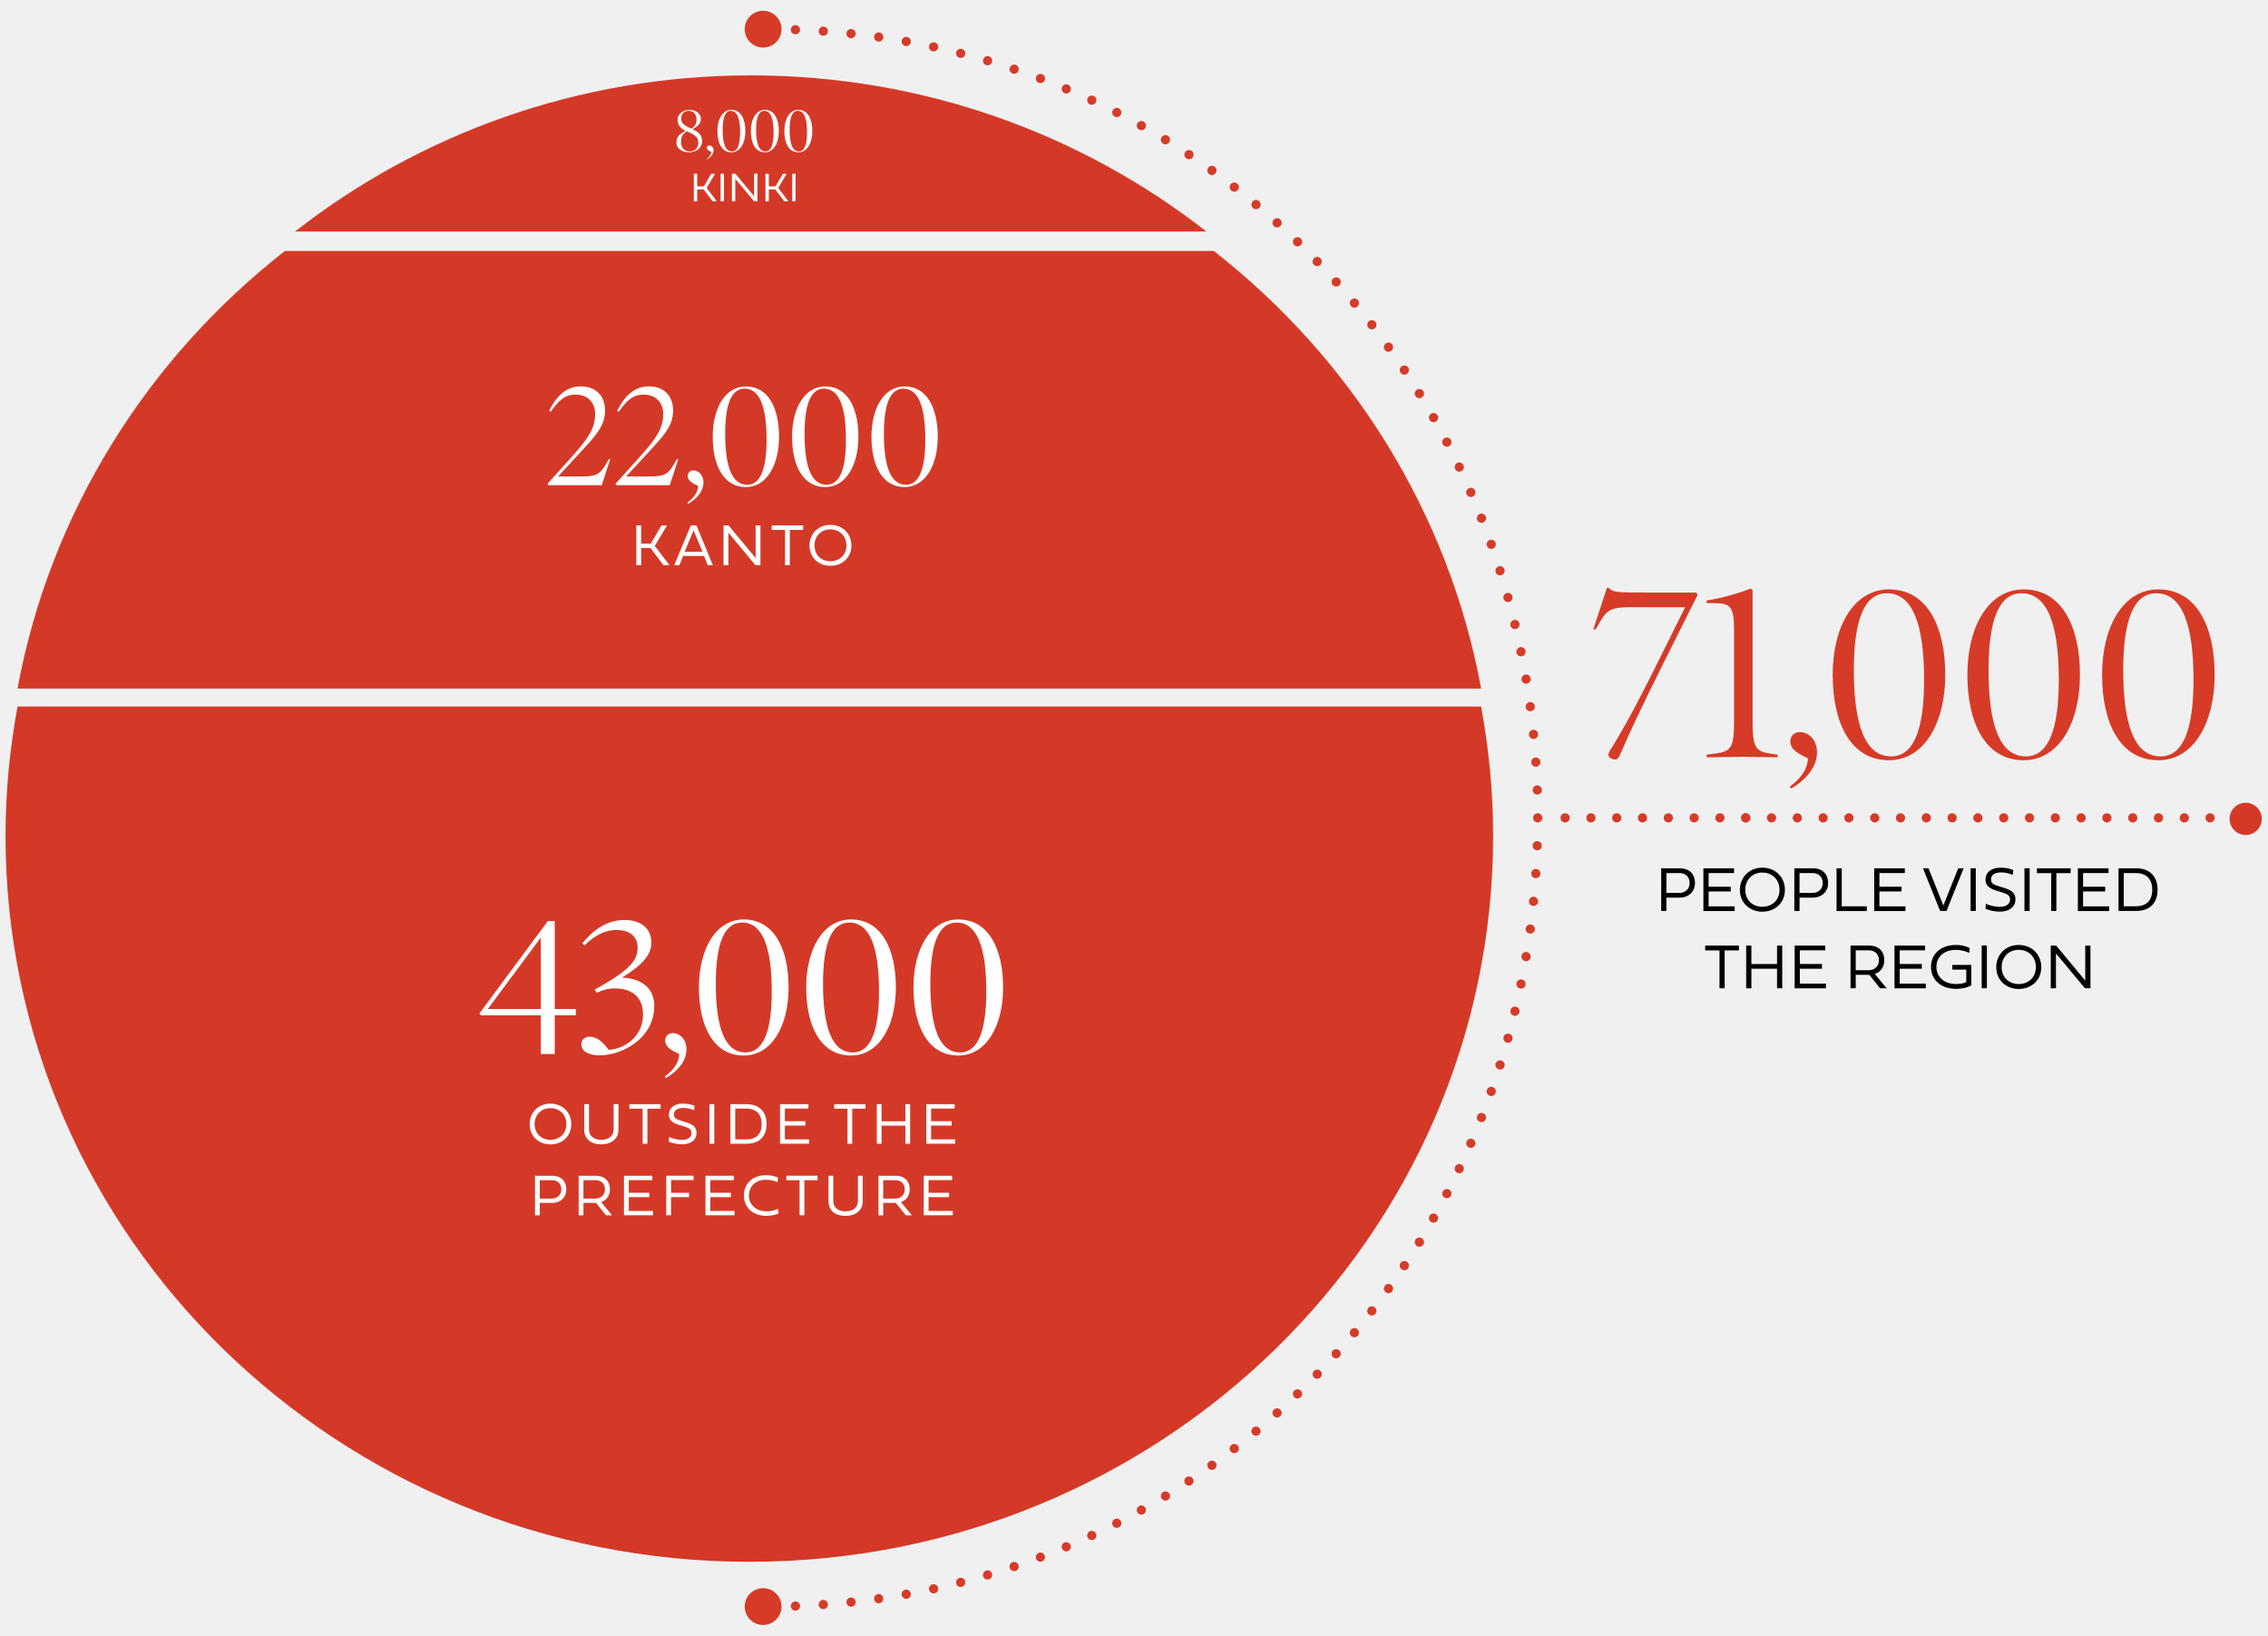
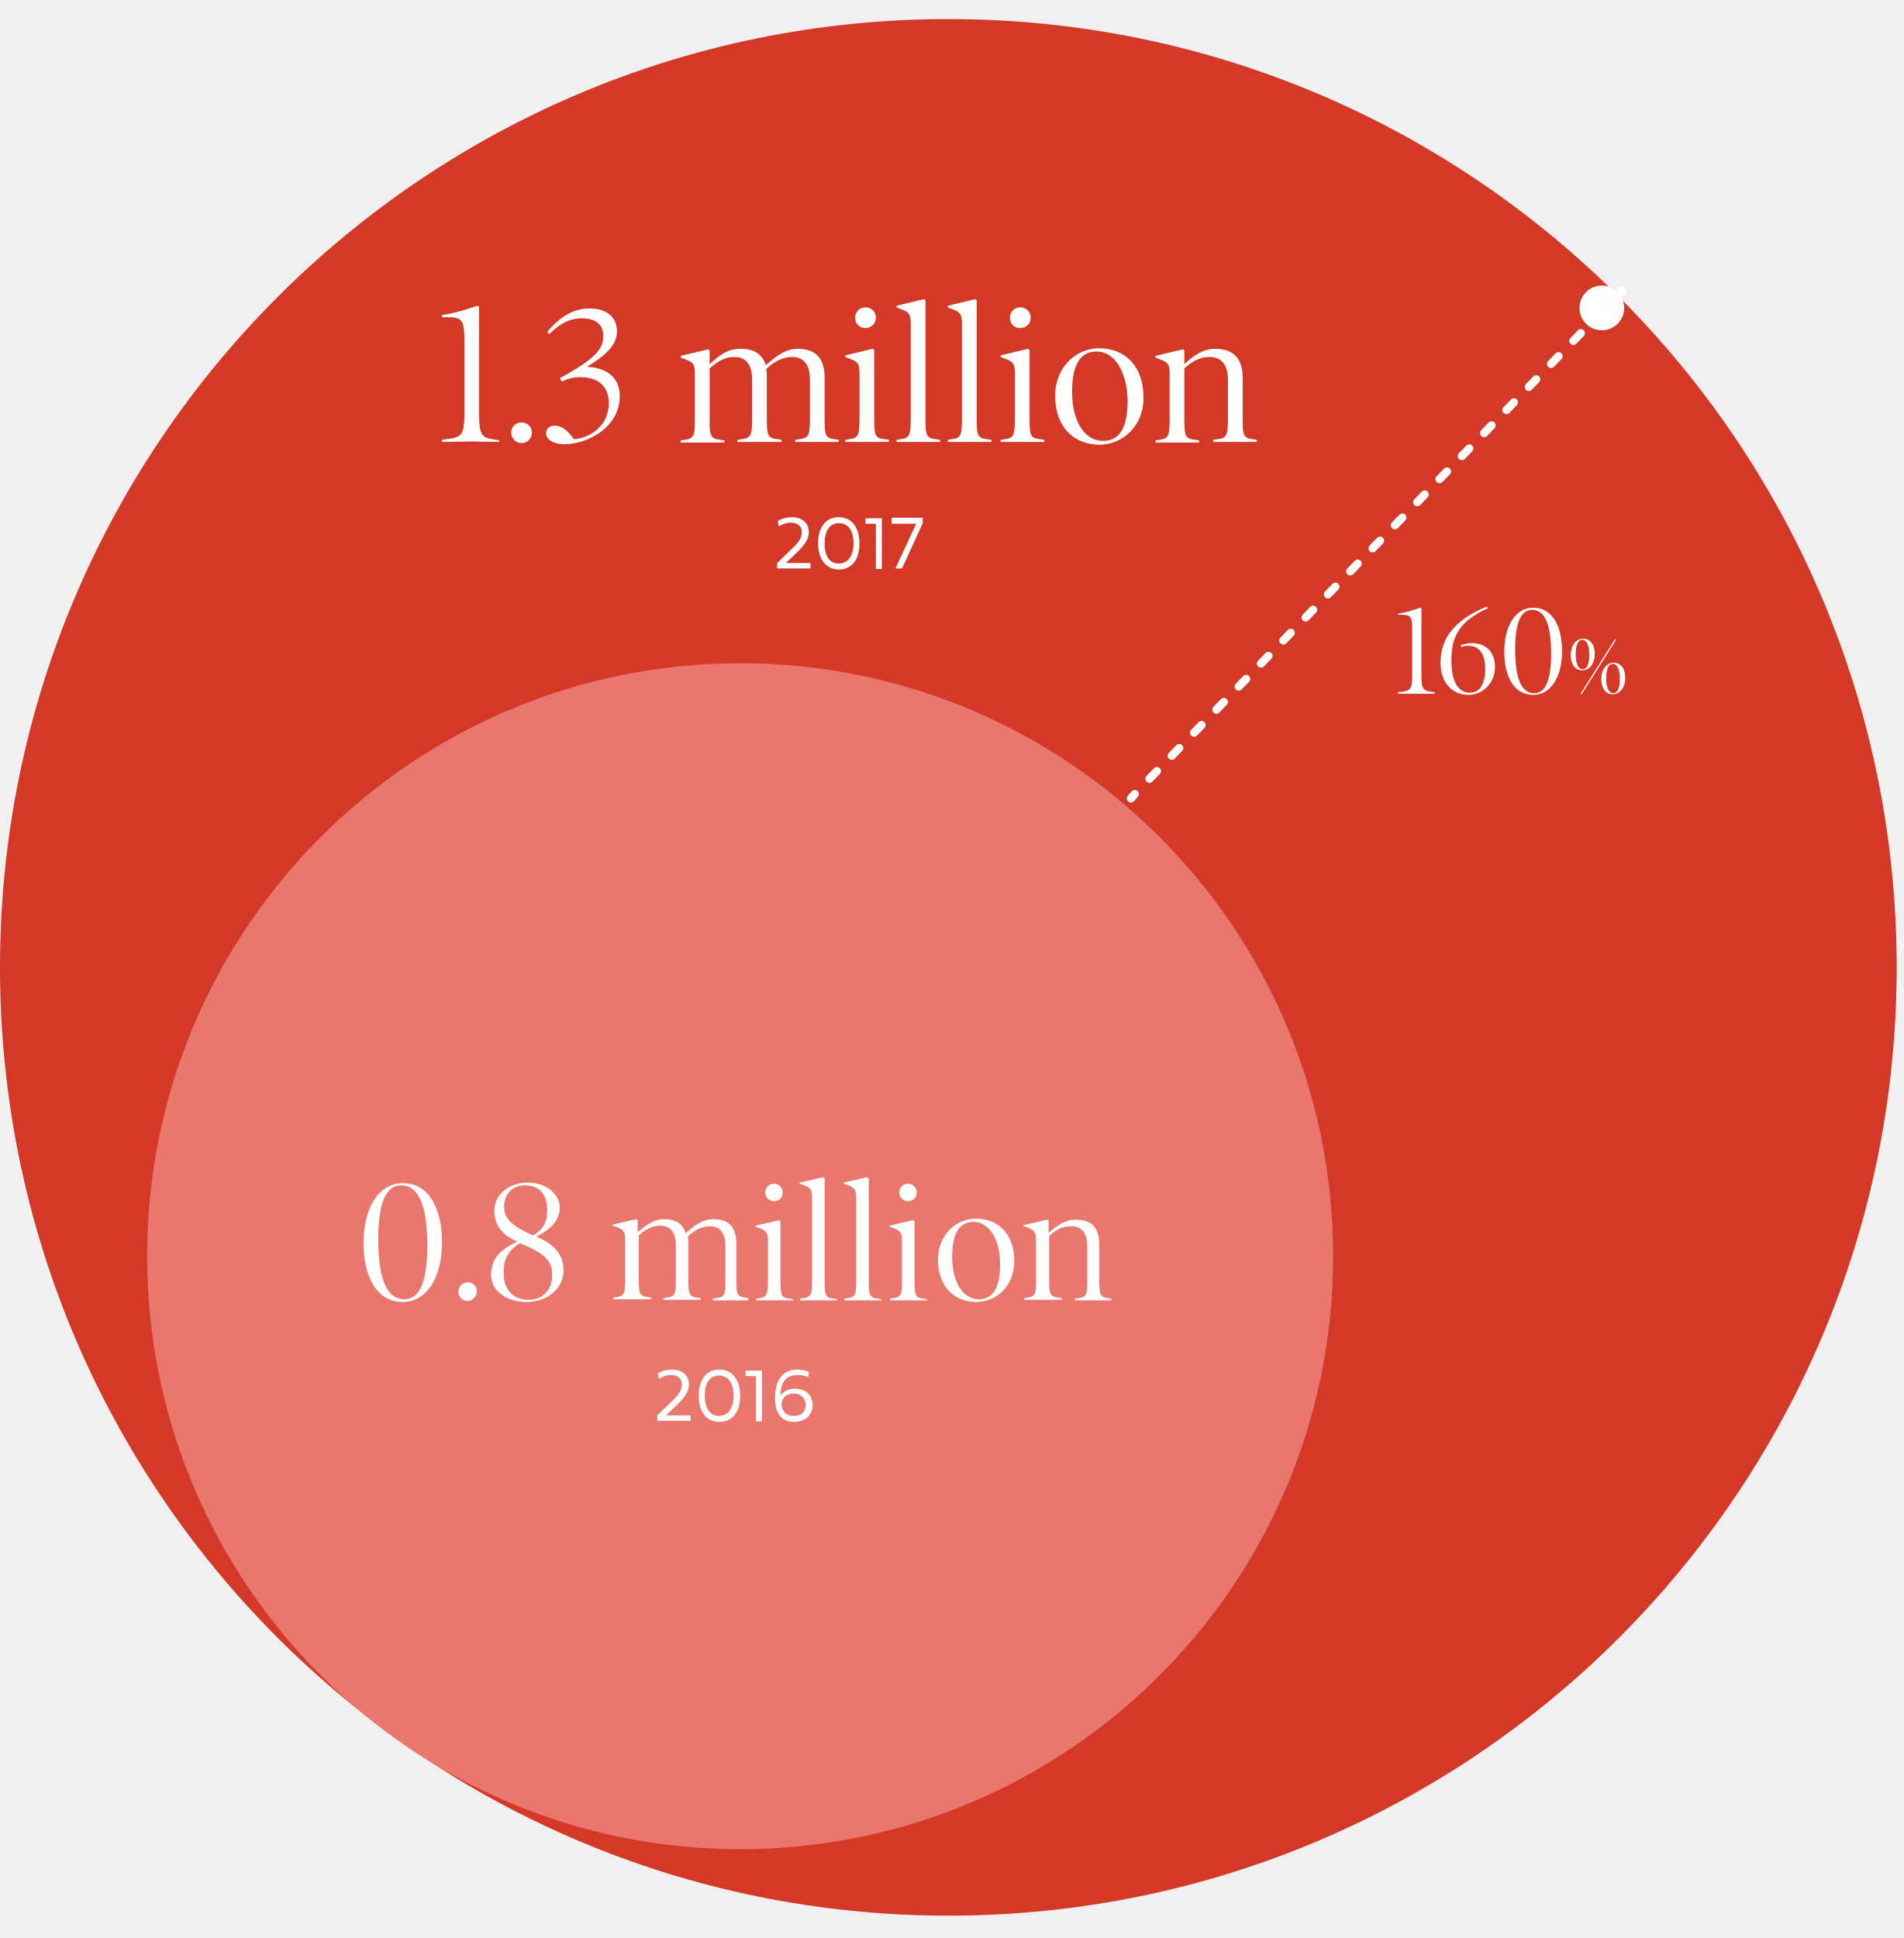
- <svg xmlns="http://www.w3.org/2000/svg" version="1.0" id="_x34_" x="0px" y="0px" viewBox="0 0 493.18 355.61" style="enable-background:new 0 0 493.18 355.61;" xml:space="preserve">
+ <svg xmlns="http://www.w3.org/2000/svg" version="1.1" id="_x34_" x="0px" y="0px" viewBox="0 0 349.2 355.6" style="enable-background:new 0 0 349.2 355.6;" xml:space="preserve">
  <style type="text/css">
- 	.st0{fill:none;}
- 	.st1{fill:#D43927;}
- 	.st2{enable-background:new    ;}
- 	.st3{fill:#D63B27;}
- 	.st4{fill:none;stroke:#D63B27;stroke-width:2;stroke-linecap:round;stroke-linejoin:round;stroke-dasharray:0,6.062;}
- 	.st5{fill:none;stroke:#D63B27;stroke-width:2;stroke-linecap:round;stroke-linejoin:round;}
- 	.st6{fill:none;stroke:#D63B27;stroke-width:2;stroke-linecap:round;stroke-linejoin:round;stroke-dasharray:0,5.61;}
- 	.st7{fill:#FFFFFF;}
+ 	.st0{fill:#D43927;}
+ 	.st1{fill:#EA776E;}
+ 	.st2{fill:#FFFFFF;}
+ 	.st3{fill:none;stroke:#FFFFFF;stroke-width:1.5;stroke-linecap:round;stroke-linejoin:round;}
+ 	.st4{fill:none;stroke:#FFFFFF;stroke-width:1.5;stroke-linecap:round;stroke-linejoin:round;stroke-dasharray:1.962,3.924;}
</style>
-   <rect y="14.87" class="st0" width="325.88" height="325.88" />
-   <path class="st1" d="M3.81,153.61c-1.68,9.13-2.61,18.51-2.61,28.11c0,87.17,72.41,157.83,161.74,157.83s161.74-70.66,161.74-157.83  c0-9.6-0.93-18.98-2.61-28.11L3.81,153.61L3.81,153.61z M61.95,54.57C32.06,77.93,10.87,111.41,3.81,149.7h318.27  c-7.06-38.29-28.25-71.78-58.14-95.13C263.94,54.57,61.95,54.57,61.95,54.57z M64.16,50.33h198.17  c-27.16-21.22-61.59-33.94-99.08-33.94S91.32,29.11,64.16,50.33" />
-   <g class="st2">
-     <path class="st3" d="M369.17,129.29l-7.43,14.85c-5.02,10.04-7.95,16.37-9.52,20.09c-0.21,0.47-0.58,0.89-0.89,0.89   c-0.78,0-1.57-0.42-1.57-0.99c0-0.31,0.16-0.68,0.42-1.1c2.3-3.61,5.6-9.52,10.51-19.46l5.75-11.56h-11.67   c-4.18,0-5.28,0.47-6.8,3.09l-0.99,1.73h-0.52l2.98-9.05h0.31c1.05,0.99,1.36,1.05,9.05,1.05h10.04L369.17,129.29z" />
-     <path class="st3" d="M386.54,164.65c-0.99,0-5.44-0.11-7.43-0.11c-1.99,0-7.01,0.11-8,0.11v-0.58l2.04-0.26   c3.19-0.42,3.92-1.31,3.92-6.7v-20.03c0-5.28-0.73-5.96-4.55-5.96h-1.41v-0.58c3.24-0.47,7.06-1.57,9.52-2.56l0.47,0.26v28.87   c0,5.39,0.78,6.28,3.66,6.7l1.78,0.26V164.65z" />
-     <path class="st3" d="M389.47,171.45l-0.26-0.47c2.62-1.83,3.92-4.08,3.92-6.12c-2.98-1.36-3.82-2.3-3.82-3.71   c0-1.1,0.84-1.99,2.04-1.99c1.99,0,3.77,1.73,3.77,4.39C395.12,166.64,392.87,169.46,389.47,171.45z" />
-     <path class="st3" d="M410.76,165.28c-8.37,0-12.24-8.16-12.24-18.57c0-10.51,4.6-18.57,12.24-18.57c8.37,0,12.24,8.16,12.24,18.57   C423,157.22,418.39,165.28,410.76,165.28z M410.29,128.98c-4.92,0-7.17,5.86-7.17,16.69c0,11.82,2.41,18.78,8.11,18.78   c4.92,0,7.17-5.86,7.17-16.69C418.39,135.93,415.99,128.98,410.29,128.98z" />
-     <path class="st3" d="M440.05,165.28c-8.37,0-12.24-8.16-12.24-18.57c0-10.51,4.6-18.57,12.24-18.57c8.37,0,12.24,8.16,12.24,18.57   C452.29,157.22,447.69,165.28,440.05,165.28z M439.58,128.98c-4.92,0-7.17,5.86-7.17,16.69c0,11.82,2.41,18.78,8.11,18.78   c4.92,0,7.17-5.86,7.17-16.69C447.69,135.93,445.28,128.98,439.58,128.98z" />
-     <path class="st3" d="M469.34,165.28c-8.37,0-12.24-8.16-12.24-18.57c0-10.51,4.6-18.57,12.24-18.57c8.37,0,12.24,8.16,12.24,18.57   C481.58,157.22,476.98,165.28,469.34,165.28z M468.87,128.98c-4.92,0-7.17,5.86-7.17,16.69c0,11.82,2.41,18.78,8.11,18.78   c4.92,0,7.17-5.86,7.17-16.69C476.98,135.93,474.57,128.98,468.87,128.98z" />
-   </g>
-   <g class="st2">
-     <path d="M362.36,195.14v2.91h-1.13v-9.28h4.1c1.74,0,3.24,1.01,3.24,3.21c0,1.98-1.5,3.17-3.24,3.17H362.36z M362.36,194.13h2.84   c1.2,0,2.21-0.81,2.21-2.14c0-1.48-1.01-2.18-2.21-2.18h-2.84V194.13z" />
-     <path d="M370.41,198.06v-9.28h6.66v1.03h-5.53v2.97h4.81v1.03h-4.81v3.24h5.67v1.02H370.41z" />
-     <path d="M383.21,188.64c2.82,0,4.92,2.02,4.92,4.83c0,2.78-2.09,4.74-4.92,4.74c-2.78,0-4.87-1.96-4.87-4.74   C378.35,190.66,380.44,188.64,383.21,188.64z M383.21,197.14c2.19,0,3.75-1.5,3.75-3.68c0-2.19-1.55-3.76-3.75-3.76   c-2.15,0-3.7,1.57-3.7,3.76C379.51,195.64,381.06,197.14,383.21,197.14z" />
-     <path d="M391.31,195.14v2.91h-1.13v-9.28h4.1c1.74,0,3.24,1.01,3.24,3.21c0,1.98-1.5,3.17-3.24,3.17H391.31z M391.31,194.13h2.84   c1.2,0,2.21-0.81,2.21-2.14c0-1.48-1.01-2.18-2.21-2.18h-2.84V194.13z" />
-     <path d="M399.36,198.06v-9.28h1.13v8.26h5.45v1.03H399.36z" />
-     <path d="M407.55,198.06v-9.28h6.66v1.03h-5.53v2.97h4.81v1.03h-4.81v3.24h5.67v1.02H407.55z" />
-     <path d="M418.16,188.77h1.2l3.23,8.09l3.23-8.09H427l-3.73,9.28h-1.39L418.16,188.77z" />
-     <path d="M428.51,188.77h1.13v9.28h-1.13V188.77z" />
-     <path d="M434.05,193.61c-1.24-0.39-2.3-1-2.3-2.32c0-1.63,1.23-2.65,3.31-2.65c1.07,0,1.98,0.21,2.73,0.51l-0.12,1.05   c-0.72-0.33-1.7-0.53-2.52-0.53c-1.36,0-2.21,0.53-2.21,1.52c0,0.97,0.81,1.19,1.63,1.46l1.46,0.46c1.52,0.5,2.23,1.16,2.23,2.43   c0,1.59-1.31,2.66-3.34,2.66c-1.09,0-2.38-0.25-3.19-0.64l0.11-1.07c0.79,0.38,2.02,0.67,2.99,0.67c1.35,0,2.26-0.58,2.26-1.59   c0-0.75-0.41-1.13-1.47-1.47L434.05,193.61z" />
-     <path d="M440.22,188.77h1.13v9.28h-1.13V188.77z" />
-     <path d="M447.16,189.83v8.23h-1.12v-8.23h-3.11v-1.05h7.33v1.05H447.16z" />
-     <path d="M451.84,198.06v-9.28h6.66v1.03h-5.53v2.97h4.81v1.03h-4.81v3.24h5.67v1.02H451.84z" />
-     <path d="M464.49,188.77c3.1,0,4.68,1.91,4.68,4.65c0,2.84-1.59,4.63-4.7,4.63h-3.79v-9.28H464.49z M461.81,189.81v7.22h2.6   c2.4,0,3.6-1.3,3.6-3.6c0-2.24-1.2-3.62-3.6-3.62H461.81z" />
-     <path d="M375.03,206.63v8.23h-1.12v-8.23h-3.11v-1.05h7.33v1.05H375.03z" />
-     <path d="M386.42,210.61h-5.58v4.25h-1.13v-9.28h1.13v4.01h5.58v-4.01h1.13v9.28h-1.13V210.61z" />
-     <path d="M390.25,214.86v-9.28h6.66v1.03h-5.53v2.97h4.81v1.03h-4.81v3.24h5.67v1.02H390.25z" />
-     <path d="M403.53,211.94v2.91h-1.13v-9.28h4.1c1.74,0,3.24,1.01,3.24,3.21c0,1.52-0.88,2.56-2.06,2.97l2.56,3.1h-1.42l-2.34-2.91   H403.53z M403.53,210.93h2.84c1.2,0,2.21-0.81,2.21-2.14c0-1.48-1.01-2.18-2.21-2.18h-2.84V210.93z" />
-     <path d="M411.96,214.86v-9.28h6.66v1.03h-5.53v2.97h4.81v1.03h-4.81v3.24h5.67v1.02H411.96z" />
-     <path d="M428.2,207.17c-0.47-0.25-1.6-0.66-2.89-0.66c-2.56,0-4.23,1.5-4.23,3.69c0,2.21,1.68,3.73,4.25,3.73   c0.85,0,1.7-0.12,2.24-0.42v-2.71h-3.03v-1.02h4.13v4.44c-0.94,0.55-2.19,0.77-3.29,0.77c-3.29,0-5.48-1.94-5.48-4.78   s2.15-4.77,5.43-4.77c1.05,0,2.08,0.21,2.98,0.66L428.2,207.17z" />
-     <path d="M430.92,205.57h1.13v9.28h-1.13V205.57z" />
-     <path d="M438.96,205.44c2.82,0,4.92,2.02,4.92,4.83c0,2.78-2.09,4.74-4.92,4.74c-2.78,0-4.87-1.96-4.87-4.74   C434.1,207.46,436.19,205.44,438.96,205.44z M438.96,213.94c2.19,0,3.75-1.5,3.75-3.68c0-2.19-1.55-3.76-3.75-3.76   c-2.15,0-3.7,1.57-3.7,3.76C435.26,212.44,436.81,213.94,438.96,213.94z" />
-     <path d="M454.56,214.86h-1.18l-6.31-7.58v7.58h-1.13v-9.28h1.18l6.32,7.61v-7.61h1.13V214.86z" />
+   <circle class="st0" cx="174" cy="177.5" r="174" />
+   <circle class="st1" cx="135.8" cy="230.5" r="108.8" />
+   <g>
+     <path class="st2" d="M73.9,238.9c-4.9,0-7.2-4.8-7.2-10.9c0-6.2,2.7-10.9,7.2-10.9c4.9,0,7.2,4.8,7.2,10.9   C81.1,234.2,78.4,238.9,73.9,238.9z M73.6,217.5c-2.9,0-4.2,3.5-4.2,9.8c0,7,1.4,11.1,4.8,11.1c2.9,0,4.2-3.5,4.2-9.8   C78.4,221.6,77,217.5,73.6,217.5z" />
+     <path class="st2" d="M85.8,238.7c-1,0-1.7-0.7-1.7-1.7c0-0.9,0.7-1.7,1.7-1.7s1.7,0.7,1.7,1.7C87.4,237.9,86.7,238.7,85.8,238.7z" />
+     <path class="st2" d="M96.5,238.9c-3.3,0-6.4-1.9-6.4-5c0-2.8,1.5-4.5,4.8-6.1c-2.6-1.1-4.2-2.9-4.2-5.7c0-2.8,2.5-5.1,6.2-5.1   c3.3,0,5.8,2.1,5.8,4.6c0,2.3-1.7,4-4.3,5.3c3.5,1.5,5,3.4,5,6.3C103.3,236.7,100.2,238.9,96.5,238.9z M95.4,228.1   c-2.2,1.4-3,2.9-3,5.5c0,3.1,1.8,4.9,4.6,4.9c2.6,0,4.3-1.8,4.3-4.5C101.4,231.4,100,230,95.4,228.1z M96.3,217.5   c-2.4,0-3.8,1.7-3.8,3.9c0,2.3,1.4,3.5,5.3,5.3c1.7-1,2.6-2.2,2.6-4.7C100.4,219.3,99.1,217.5,96.3,217.5z" />
+     <path class="st2" d="M137.7,238.6c-0.7,0-2,0-3.4,0s-2.8,0-3.5,0v-0.3l0.6-0.1c1.5-0.2,1.7-0.5,1.7-3.2v-6.3c0-2.5-1-3.7-2.9-3.7   c-1.5,0-2.9,0.8-4,1.9c0.1,0.4,0.1,1,0.1,1.6v6.4c0,2.7,0.2,3,1.7,3.2l0.6,0.1v0.3c-0.8,0-2.1,0-3.4,0s-2.7,0-3.5,0v-0.3l0.6-0.1   c1.5-0.2,1.7-0.5,1.7-3.2v-6.3c0-2.5-1-3.7-2.9-3.7c-1.4,0-2.8,0.7-3.9,1.8v8.1c0,2.7,0.2,3,1.7,3.2l0.6,0.1v0.3   c-0.8,0-2.1,0-3.5,0c-1.4,0-2.7,0-3.5,0v-0.3l0.6-0.1c1.4-0.2,1.6-0.6,1.6-3.2v-7.3c0-1.5-0.3-1.8-1.4-2.3l-0.9-0.3v-0.2l4.3-1   l0.3,0.2v2.2c1.7-1.4,2.9-2.4,4.9-2.4c2.3,0,3.4,1,3.9,2.6c1.7-1.5,3.1-2.6,5.1-2.6c2.8,0,4.2,1.4,4.2,4.6v6.6c0,2.7,0.2,3,1.6,3.2   l0.6,0.1V238.6z" />
+     <path class="st2" d="M145.7,238.6c-0.8,0-2.1,0-3.5,0c-1.4,0-2.7,0-3.5,0v-0.3l0.6-0.1c1.4-0.2,1.6-0.6,1.6-3.2v-7.3   c0-1.5-0.3-1.8-1.4-2.3l-0.9-0.3v-0.2l4.3-1l0.3,0.2v11c0,2.7,0.2,3,1.7,3.2l0.6,0.1V238.6z M142,220.4c-0.9,0-1.6-0.7-1.6-1.6   c0-0.9,0.7-1.6,1.6-1.6c0.9,0,1.6,0.7,1.6,1.6C143.6,219.8,142.9,220.4,142,220.4z" />
+     <path class="st2" d="M153.8,238.6c-0.8,0-2.1,0-3.5,0c-1.4,0-2.7,0-3.5,0v-0.3l0.6-0.1c1.4-0.2,1.6-0.6,1.6-3.2v-15.2   c0-1.5-0.3-1.8-1.4-2.3l-0.9-0.3v-0.2l4.3-1l0.3,0.2v18.9c0,2.7,0.2,3,1.7,3.2l0.6,0.1V238.6z" />
+     <path class="st2" d="M161.9,238.6c-0.8,0-2.1,0-3.5,0c-1.4,0-2.7,0-3.5,0v-0.3l0.6-0.1c1.4-0.2,1.6-0.6,1.6-3.2v-15.2   c0-1.5-0.3-1.8-1.4-2.3l-0.9-0.3v-0.2l4.3-1l0.3,0.2v18.9c0,2.7,0.2,3,1.7,3.2l0.6,0.1V238.6z" />
+     <path class="st2" d="M170.3,238.6c-0.8,0-2.1,0-3.5,0c-1.4,0-2.7,0-3.5,0v-0.3l0.6-0.1c1.4-0.2,1.6-0.6,1.6-3.2v-7.3   c0-1.5-0.3-1.8-1.4-2.3l-0.9-0.3v-0.2l4.3-1l0.3,0.2v11c0,2.7,0.2,3,1.7,3.2l0.6,0.1V238.6z M166.6,220.4c-0.9,0-1.6-0.7-1.6-1.6   c0-0.9,0.7-1.6,1.6-1.6c0.9,0,1.6,0.7,1.6,1.6C168.2,219.8,167.5,220.4,166.6,220.4z" />
+     <path class="st2" d="M179.1,238.9c-3.8,0-7-2.6-7-7.8c0-4.3,3.1-7.5,7-7.5c3.8,0,7,2.6,7,7.8C186.1,235.8,183,238.9,179.1,238.9z    M178.6,224.2c-2.4,0-3.9,1.8-3.9,6.4c0,4.7,2,7.8,4.9,7.8c2.4,0,3.9-1.8,3.9-6.4C183.5,227.4,181.5,224.2,178.6,224.2z" />
+     <path class="st2" d="M204.1,238.6c-0.7,0-2,0-3.4,0s-2.8,0-3.5,0v-0.3l0.6-0.1c1.5-0.2,1.7-0.5,1.7-3.2v-6.3c0-2.5-1.1-3.7-3-3.7   c-1.6,0-2.9,0.7-4,1.8v8.1c0,2.7,0.2,3,1.7,3.2l0.6,0.1v0.3c-0.8,0-2.1,0-3.5,0c-1.4,0-2.7,0-3.4,0v-0.3l0.6-0.1   c1.4-0.2,1.6-0.6,1.6-3.2v-7.3c0-1.5-0.3-1.8-1.4-2.3l-0.9-0.3v-0.2l4.3-1l0.3,0.2v2.2c1.7-1.4,3-2.4,5-2.4c2.8,0,4.3,1.4,4.3,4.6   v6.6c0,2.7,0.2,3,1.6,3.2l0.6,0.1V238.6z" />
  </g>
  <g>
-     <path class="st4" d="M172.97,349.17c90.72-3.16,159.88-77.05,161.38-168.33" />
-     <path class="st4" d="M334.28,171.75c-3-90.89-73.14-163.8-164.34-165.38" />
-     <path class="st5" d="M166.91,6.34L166.91,6.34 M334.38,177.81L334.38,177.81 M166.91,349.28L166.91,349.28" />
-     <path class="st3" d="M161.94,349.28L161.94,349.28c0,2.21,1.79,4,4,4l0,0c2.21,0,4-1.79,4-4l0,0c0-2.21-1.79-4-4-4l0,0   C163.73,345.28,161.94,347.07,161.94,349.28z" />
-     <path class="st3" d="M161.94,6.34L161.94,6.34c0,2.21,1.79,4,4,4l0,0c2.21,0,4-1.79,4-4l0,0c0-2.21-1.79-4-4-4l0,0   C163.73,2.34,161.94,4.13,161.94,6.34z" />
-     <line class="st6" x1="345.95" y1="177.81" x2="485.83" y2="177.81" />
-     <path class="st5" d="M379.61,177.81L379.61,177.81 M340.34,177.81L340.34,177.81" />
+     <path class="st2" d="M126.7,259.7v1h-6.1v-1l2.9-2.8c1.1-1.1,1.6-1.8,1.6-2.8c0-1.3-0.9-1.8-2-1.8c-0.8,0-1.6,0.3-2.2,0.7l-0.2-1   c0.8-0.5,1.7-0.7,2.6-0.7c1.6,0,3.1,0.8,3.1,2.8c0,1.3-0.9,2.4-2,3.5l-2.2,2.1H126.7z" />
+     <path class="st2" d="M128.2,256.1c0-2.7,1.2-4.8,3.8-4.8c2.5,0,3.8,2.1,3.8,4.8c0,2.7-1.2,4.8-3.8,4.8   C129.4,260.9,128.2,258.8,128.2,256.1z M131.9,259.8c1.8,0,2.7-1.6,2.7-3.7c0-2.2-0.9-3.7-2.7-3.7c-1.8,0-2.6,1.6-2.6,3.7   C129.3,258.2,130.2,259.8,131.9,259.8z" />
+     <path class="st2" d="M138.7,252.5h-1.9v-1h3v9.3h-1.1V252.5z" />
+     <path class="st2" d="M148.4,251.7l-0.1,1c-0.6-0.3-1.2-0.4-2-0.4c-1.8,0-3.1,1-3.1,3.8c0.5-0.8,1.5-1.3,2.6-1.3c1.8,0,3.3,1,3.3,3   c0,1.9-1.4,3.1-3.4,3.1c-2.4,0-3.5-1.7-3.5-4.3c0-3.5,1.5-5.3,4.1-5.3C147.1,251.3,147.9,251.5,148.4,251.7z M147.8,257.8   c0-1.3-0.9-2.1-2.2-2.1c-1.4,0-2.2,0.9-2.2,2c0,1.1,0.8,2.1,2.2,2.1S147.8,259.1,147.8,257.8z" />
  </g>
-   <g class="st2">
-     <path class="st7" d="M132.69,99.85l-1.85,5.64h-11.56l-0.22-0.31l5.7-6.35c3.42-3.82,4.65-5.98,4.65-8.82   c0-2.47-1.57-4.22-4.28-4.22c-2.28,0-3.73,1.33-5.36,3.73l-0.37-0.22c1.69-3.33,3.82-5.3,6.9-5.3c3.08,0,5.27,1.91,5.27,5.21   c0,3.24-1.79,5.24-5.02,8.75l-5.21,5.64h4.9c3.36,0,4.22-0.43,5.55-2.74l0.59-1.02H132.69z" />
-     <path class="st7" d="M147.49,99.85l-1.85,5.64h-11.56l-0.22-0.31l5.7-6.35c3.42-3.82,4.65-5.98,4.65-8.82   c0-2.47-1.57-4.22-4.28-4.22c-2.28,0-3.73,1.33-5.36,3.73l-0.37-0.22c1.69-3.33,3.82-5.3,6.9-5.3c3.08,0,5.27,1.91,5.27,5.21   c0,3.24-1.79,5.24-5.02,8.75l-5.21,5.64h4.9c3.36,0,4.22-0.43,5.55-2.74l0.59-1.02H147.49z" />
-     <path class="st7" d="M149.64,109.53l-0.15-0.28c1.54-1.08,2.31-2.4,2.31-3.61c-1.76-0.8-2.25-1.36-2.25-2.19   c0-0.65,0.49-1.17,1.2-1.17c1.17,0,2.22,1.02,2.22,2.59C152.97,106.7,151.65,108.36,149.64,109.53z" />
-     <path class="st7" d="M162.19,105.89c-4.93,0-7.21-4.81-7.21-10.94c0-6.2,2.71-10.94,7.21-10.94c4.93,0,7.21,4.81,7.21,10.94   C169.4,101.15,166.69,105.89,162.19,105.89z M161.91,84.5c-2.9,0-4.22,3.45-4.22,9.83c0,6.97,1.42,11.06,4.78,11.06   c2.9,0,4.22-3.45,4.22-9.83C166.69,88.6,165.27,84.5,161.91,84.5z" />
-     <path class="st7" d="M179.45,105.89c-4.93,0-7.21-4.81-7.21-10.94c0-6.2,2.71-10.94,7.21-10.94c4.93,0,7.21,4.81,7.21,10.94   C186.66,101.15,183.95,105.89,179.45,105.89z M179.17,84.5c-2.9,0-4.22,3.45-4.22,9.83c0,6.97,1.42,11.06,4.78,11.06   c2.9,0,4.22-3.45,4.22-9.83C183.95,88.6,182.53,84.5,179.17,84.5z" />
-     <path class="st7" d="M196.71,105.89c-4.93,0-7.21-4.81-7.21-10.94c0-6.2,2.71-10.94,7.21-10.94c4.93,0,7.21,4.81,7.21,10.94   C203.92,101.15,201.21,105.89,196.71,105.89z M196.43,84.5c-2.9,0-4.22,3.45-4.22,9.83c0,6.97,1.42,11.06,4.78,11.06   c2.9,0,4.22-3.45,4.22-9.83C201.21,88.6,199.79,84.5,196.43,84.5z" />
+   <g>
+     <path class="st2" d="M91.7,81.1c-0.7,0-3.7-0.1-5.1-0.1c-1.4,0-4.8,0.1-5.5,0.1v-0.4l1.4-0.2c2.2-0.3,2.7-0.9,2.7-4.6V62.3   c0-3.6-0.5-4.1-3.1-4.1h-1v-0.4c2.2-0.3,4.8-1.1,6.5-1.7l0.3,0.2V76c0,3.7,0.5,4.3,2.5,4.6l1.2,0.2V81.1z" />
+     <path class="st2" d="M95.7,81.3c-1.1,0-1.9-0.9-1.9-1.9c0-1.1,0.8-1.9,1.9-1.9s1.9,0.9,1.9,1.9C97.6,80.4,96.8,81.3,95.7,81.3z" />
+     <path class="st2" d="M103.6,81.5c-2.2,0-3.4-0.9-3.4-2c0-0.9,0.7-1.4,1.5-1.4c1.3,0,2.3,0.7,3.6,2.5c3.3-0.3,6.4-2.7,6.4-6.6   c0-3.3-2.1-4.8-5.3-4.8c-1.2,0-2.2,0.3-3.3,0.8l-0.4-0.6c6.8-3.7,8-5.5,8-7.8c0-1.9-1.3-3.2-3.9-3.2c-2.4,0-4.2,1.1-6,2.9l-0.4-0.4   c2.6-3.1,5.1-4.3,7.8-4.3c3,0,5,1.5,5,4.2c0,2.3-1.7,4.2-5.5,6.5c3.7,0.2,6,2,6,5.3C113.8,78.3,107.9,81.5,103.6,81.5z" />
+     <path class="st2" d="M153.9,81.1c-0.9,0-2.3,0-3.9,0c-1.6,0-3.2,0-4.1,0v-0.4l0.7-0.1c1.7-0.2,2-0.6,2-3.7v-7.2   c0-2.9-1.2-4.2-3.3-4.2c-1.7,0-3.4,0.9-4.7,2.2c0.1,0.4,0.1,1.2,0.1,1.8v7.4c0,3.1,0.2,3.5,2,3.7l0.7,0.1v0.4c-0.9,0-2.4,0-4,0   c-1.6,0-3.2,0-4.1,0v-0.4l0.7-0.1c1.7-0.2,2-0.6,2-3.7v-7.2c0-2.9-1.2-4.2-3.3-4.2c-1.7,0-3.2,0.9-4.5,2.1v9.4c0,3.1,0.2,3.5,2,3.7   l0.7,0.1v0.4c-0.9,0-2.4,0-4,0c-1.6,0-3.1,0-4,0v-0.4l0.7-0.1c1.6-0.2,1.9-0.6,1.9-3.7v-8.4c0-1.7-0.3-2.1-1.6-2.6l-1-0.4v-0.3   l5-1.2l0.3,0.2v2.5c1.9-1.7,3.3-2.8,5.7-2.8c2.6,0,4,1.1,4.6,3c2-1.7,3.6-3,5.9-3c3.2,0,4.9,1.7,4.9,5.3v7.6c0,3.1,0.2,3.5,1.9,3.7   l0.7,0.1V81.1z" />
+     <path class="st2" d="M163.1,81.1c-0.9,0-2.4,0-4,0c-1.6,0-3.1,0-4,0v-0.4l0.7-0.1c1.6-0.2,1.9-0.6,1.9-3.7v-8.4   c0-1.7-0.3-2.1-1.6-2.6l-1-0.4v-0.3l5-1.2l0.3,0.2v12.7c0,3.1,0.2,3.5,2,3.7l0.7,0.1V81.1z M158.8,60.2c-1.1,0-1.9-0.8-1.9-1.9   c0-1.1,0.8-1.9,1.9-1.9c1.1,0,1.9,0.8,1.9,1.9C160.7,59.4,159.8,60.2,158.8,60.2z" />
+     <path class="st2" d="M172.5,81.1c-0.9,0-2.4,0-4,0c-1.6,0-3.1,0-4,0v-0.4l0.7-0.1c1.6-0.2,1.9-0.6,1.9-3.7V59.4   c0-1.7-0.3-2.1-1.6-2.6l-1-0.4v-0.3l5-1.2l0.3,0.2v21.8c0,3.1,0.2,3.5,2,3.7l0.7,0.1V81.1z" />
+     <path class="st2" d="M181.9,81.1c-0.9,0-2.4,0-4,0c-1.6,0-3.1,0-4,0v-0.4l0.7-0.1c1.6-0.2,1.9-0.6,1.9-3.7V59.4   c0-1.7-0.3-2.1-1.6-2.6l-1-0.4v-0.3l5-1.2l0.3,0.2v21.8c0,3.1,0.2,3.5,2,3.7l0.7,0.1V81.1z" />
+     <path class="st2" d="M191.6,81.1c-0.9,0-2.4,0-4,0c-1.6,0-3.1,0-4,0v-0.4l0.7-0.1c1.6-0.2,1.9-0.6,1.9-3.7v-8.4   c0-1.7-0.3-2.1-1.6-2.6l-1-0.4v-0.3l5-1.2l0.3,0.2v12.7c0,3.1,0.2,3.5,2,3.7l0.7,0.1V81.1z M187.2,60.2c-1.1,0-1.9-0.8-1.9-1.9   c0-1.1,0.8-1.9,1.9-1.9s1.9,0.8,1.9,1.9C189.1,59.4,188.3,60.2,187.2,60.2z" />
+     <path class="st2" d="M201.7,81.6c-4.4,0-8.1-3-8.1-9c0-5,3.6-8.7,8.1-8.7c4.4,0,8.1,3,8.1,9C209.9,77.9,206.2,81.6,201.7,81.6z    M201.2,64.5c-2.8,0-4.5,2.1-4.5,7.4c0,5.4,2.3,9,5.7,9c2.8,0,4.5-2.1,4.5-7.4C206.8,68.2,204.5,64.5,201.2,64.5z" />
+     <path class="st2" d="M230.6,81.1c-0.9,0-2.3,0-3.9,0s-3.2,0-4.1,0v-0.4l0.7-0.1c1.7-0.2,2-0.6,2-3.7v-7.2c0-2.9-1.3-4.2-3.4-4.2   c-1.8,0-3.3,0.9-4.6,2.1v9.4c0,3.1,0.2,3.5,2,3.7l0.7,0.1v0.4c-0.9,0-2.4,0-4,0c-1.6,0-3.1,0-4,0v-0.4l0.7-0.1   c1.6-0.2,1.9-0.6,1.9-3.7v-8.4c0-1.7-0.3-2.1-1.6-2.6l-1-0.4v-0.3l5-1.2l0.3,0.2v2.5c1.9-1.7,3.5-2.8,5.7-2.8c3.2,0,5,1.7,5,5.3   v7.6c0,3.1,0.2,3.5,1.9,3.7l0.7,0.1V81.1z" />
  </g>
-   <g class="st2">
-     <path class="st7" d="M142.39,118.69l3.19,4.18h-1.32l-2.8-3.72h-2.04v3.72h-1.05v-8.64h1.05v3.96h2.1l2.31-3.96h1.22L142.39,118.69   z" />
-     <path class="st7" d="M155,122.87h-1.1l-0.8-2h-4.56l-0.8,2h-1.11l3.58-8.64h1.23L155,122.87z M148.87,119.97h3.89l-1.94-4.65   L148.87,119.97z" />
-     <path class="st7" d="M165.36,122.87h-1.1l-5.87-7.06v7.06h-1.06v-8.64h1.1l5.88,7.08v-7.08h1.05V122.87z" />
-     <path class="st7" d="M171.75,115.21v7.66h-1.04v-7.66h-2.9v-0.98h6.83v0.98H171.75z" />
-     <path class="st7" d="M180.56,114.11c2.63,0,4.58,1.88,4.58,4.49c0,2.59-1.95,4.41-4.58,4.41c-2.58,0-4.53-1.82-4.53-4.41   C176.03,115.99,177.98,114.11,180.56,114.11z M180.56,122.02c2.04,0,3.49-1.4,3.49-3.43c0-2.04-1.44-3.5-3.49-3.5   c-2,0-3.44,1.46-3.44,3.5C177.12,120.62,178.56,122.02,180.56,122.02z" />
+   <g>
+     <path class="st2" d="M148.7,103.3v1h-6.1v-1l2.9-2.8c1.1-1.1,1.6-1.8,1.6-2.8c0-1.3-0.9-1.8-2-1.8c-0.8,0-1.6,0.3-2.2,0.7l-0.2-1   c0.8-0.5,1.7-0.7,2.6-0.7c1.6,0,3.1,0.8,3.1,2.8c0,1.3-0.9,2.4-2,3.5l-2.2,2.1H148.7z" />
+     <path class="st2" d="M150.1,99.7c0-2.7,1.2-4.8,3.8-4.8c2.5,0,3.8,2.1,3.8,4.8c0,2.7-1.2,4.8-3.8,4.8   C151.4,104.5,150.1,102.4,150.1,99.7z M153.9,103.4c1.8,0,2.7-1.6,2.7-3.7c0-2.2-0.9-3.7-2.7-3.7c-1.8,0-2.6,1.6-2.6,3.7   C151.3,101.9,152.1,103.4,153.9,103.4z" />
+     <path class="st2" d="M160.7,96.1h-1.9v-1h3v9.3h-1.1V96.1z" />
+     <path class="st2" d="M164.3,104.3l3.8-8.2h-4.5v-1.1h5.7v1l-3.8,8.3H164.3z" />
  </g>
-   <g class="st2">
-     <path class="st7" d="M119.68,239.94c2.62,0,4.55,1.87,4.55,4.47c0,2.58-1.94,4.39-4.55,4.39c-2.57,0-4.51-1.81-4.51-4.39   C115.18,241.81,117.11,239.94,119.68,239.94z M119.68,247.81c2.03,0,3.48-1.39,3.48-3.41c0-2.03-1.44-3.48-3.48-3.48   c-2,0-3.43,1.46-3.43,3.48C116.26,246.42,117.69,247.81,119.68,247.81z" />
-     <path class="st7" d="M127.04,240.06h1.04v5.47c0,1.46,1.08,2.27,2.67,2.27c1.63,0,2.69-0.86,2.69-2.27v-5.47h1.04v5.53   c0,2.07-1.61,3.2-3.73,3.2c-2.22,0-3.72-1.15-3.72-3.2V240.06z" />
-     <path class="st7" d="M140.78,241.04v7.62h-1.04v-7.62h-2.88v-0.98h6.79v0.98H140.78z" />
-     <path class="st7" d="M147.58,244.54c-1.15-0.36-2.13-0.92-2.13-2.15c0-1.51,1.14-2.46,3.06-2.46c0.99,0,1.84,0.2,2.53,0.47   l-0.11,0.97c-0.67-0.31-1.58-0.49-2.34-0.49c-1.26,0-2.05,0.49-2.05,1.41c0,0.9,0.75,1.1,1.51,1.35l1.35,0.43   c1.41,0.46,2.06,1.08,2.06,2.25c0,1.48-1.21,2.46-3.1,2.46c-1.01,0-2.2-0.23-2.95-0.59l0.1-0.99c0.73,0.35,1.87,0.62,2.77,0.62   c1.25,0,2.09-0.54,2.09-1.48c0-0.69-0.38-1.05-1.36-1.36L147.58,244.54z" />
-     <path class="st7" d="M154.28,240.06h1.04v8.6h-1.04V240.06z" />
-     <path class="st7" d="M162.35,240.06c2.87,0,4.34,1.77,4.34,4.31c0,2.63-1.48,4.29-4.35,4.29h-3.51v-8.6H162.35z M159.88,241.02   v6.69h2.41c2.22,0,3.34-1.2,3.34-3.34c0-2.07-1.11-3.35-3.34-3.35H159.88z" />
-     <path class="st7" d="M169.62,248.66v-8.6h6.17v0.95h-5.12v2.75h4.46v0.95h-4.46v3h5.26v0.94H169.62z" />
-     <path class="st7" d="M185.32,241.04v7.62h-1.04v-7.62h-2.88v-0.98h6.79v0.98H185.32z" />
-     <path class="st7" d="M196.87,244.73h-5.17v3.93h-1.04v-8.6h1.04v3.72h5.17v-3.72h1.04v8.6h-1.04V244.73z" />
-     <path class="st7" d="M201.42,248.66v-8.6h6.17v0.95h-5.12v2.75h4.46v0.95h-4.46v3h5.26v0.94H201.42z" />
-     <path class="st7" d="M117.38,261.52v2.7h-1.04v-8.6h3.8c1.61,0,3,0.94,3,2.97c0,1.84-1.39,2.93-3,2.93H117.38z M117.38,260.58h2.63   c1.11,0,2.05-0.75,2.05-1.98c0-1.37-0.94-2.02-2.05-2.02h-2.63V260.58z" />
-     <path class="st7" d="M126.87,261.52v2.7h-1.04v-8.6h3.8c1.61,0,3,0.94,3,2.97c0,1.41-0.81,2.38-1.91,2.75l2.37,2.88h-1.31   l-2.17-2.7H126.87z M126.87,260.58h2.63c1.11,0,2.05-0.75,2.05-1.98c0-1.37-0.94-2.02-2.05-2.02h-2.63V260.58z" />
-     <path class="st7" d="M135.68,264.22v-8.6h6.17v0.95h-5.12v2.75h4.46v0.95h-4.46v3h5.26v0.94H135.68z" />
-     <path class="st7" d="M145.92,260.28v3.93h-1.04v-8.6h5.93v0.95h-4.88v2.77h3.91v0.94H145.92z" />
-     <path class="st7" d="M153.41,264.22v-8.6h6.17v0.95h-5.12v2.75h4.46v0.95h-4.46v3h5.26v0.94H153.41z" />
-     <path class="st7" d="M166.64,264.34c-2.9,0-4.88-1.8-4.88-4.43c0-2.62,1.95-4.42,4.81-4.42c1.11,0,2.06,0.27,2.61,0.54l-0.11,0.98   c-0.53-0.25-1.45-0.52-2.51-0.52c-2.2,0-3.7,1.39-3.7,3.42c0,2.04,1.56,3.44,3.84,3.44c1.32,0,2.2-0.42,2.45-0.56l0.17,0.99   C169.1,263.89,168.18,264.34,166.64,264.34z" />
-     <path class="st7" d="M174.91,256.59v7.62h-1.04v-7.62h-2.88v-0.98h6.79v0.98H174.91z" />
-     <path class="st7" d="M180.16,255.62h1.04v5.47c0,1.46,1.08,2.27,2.67,2.27c1.63,0,2.69-0.86,2.69-2.27v-5.47h1.04v5.53   c0,2.07-1.61,3.2-3.73,3.2c-2.22,0-3.72-1.15-3.72-3.2V255.62z" />
-     <path class="st7" d="M192.06,261.52v2.7h-1.04v-8.6h3.8c1.61,0,3,0.94,3,2.97c0,1.41-0.81,2.38-1.91,2.75l2.37,2.88h-1.31   l-2.17-2.7H192.06z M192.06,260.58h2.63c1.11,0,2.05-0.75,2.05-1.98c0-1.37-0.94-2.02-2.05-2.02h-2.63V260.58z" />
-     <path class="st7" d="M200.87,264.22v-8.6h6.17v0.95h-5.12v2.75h4.46v0.95h-4.46v3h5.26v0.94H200.87z" />
+   <g>
+     <g>
+       <line class="st3" x1="207.5" y1="146.5" x2="208.2" y2="145.7" />
+       <line class="st4" x1="210.9" y1="142.9" x2="295.5" y2="55.5" />
+       <line class="st3" x1="296.9" y1="54.1" x2="297.6" y2="53.4" />
+     </g>
  </g>
-   <g class="st2">
-     <path class="st7" d="M149.8,33.12c-1.39,0-2.72-0.79-2.72-2.12c0-1.18,0.65-1.88,2.04-2.56c-1.1-0.48-1.78-1.22-1.78-2.39   c0-1.18,1.07-2.16,2.63-2.16c1.4,0,2.44,0.87,2.44,1.95c0,0.98-0.7,1.7-1.83,2.24c1.47,0.65,2.09,1.43,2.09,2.64   C152.67,32.16,151.36,33.12,149.8,33.12z M149.36,28.54c-0.95,0.58-1.26,1.23-1.26,2.31c0,1.31,0.75,2.07,1.92,2.07   c1.09,0,1.83-0.75,1.83-1.91C151.85,29.93,151.28,29.37,149.36,28.54z M149.73,24.1c-1,0-1.61,0.73-1.61,1.65   c0,0.98,0.57,1.5,2.22,2.22c0.71-0.44,1.12-0.95,1.12-1.96C151.46,24.84,150.89,24.1,149.73,24.1z" />
-     <path class="st7" d="M153.75,34.66l-0.06-0.12c0.65-0.46,0.97-1.01,0.97-1.52c-0.74-0.34-0.95-0.57-0.95-0.92   c0-0.27,0.21-0.49,0.51-0.49c0.49,0,0.94,0.43,0.94,1.09C155.15,33.46,154.59,34.16,153.75,34.66z" />
-     <path class="st7" d="M159.04,33.12c-2.08,0-3.04-2.03-3.04-4.62c0-2.61,1.14-4.62,3.04-4.62c2.08,0,3.04,2.03,3.04,4.62   C162.08,31.12,160.94,33.12,159.04,33.12z M158.92,24.1c-1.22,0-1.78,1.46-1.78,4.15c0,2.94,0.6,4.67,2.02,4.67   c1.22,0,1.78-1.46,1.78-4.15C160.94,25.83,160.34,24.1,158.92,24.1z" />
-     <path class="st7" d="M166.32,33.12c-2.08,0-3.04-2.03-3.04-4.62c0-2.61,1.14-4.62,3.04-4.62c2.08,0,3.04,2.03,3.04,4.62   C169.36,31.12,168.22,33.12,166.32,33.12z M166.2,24.1c-1.22,0-1.78,1.46-1.78,4.15c0,2.94,0.6,4.67,2.02,4.67   c1.22,0,1.78-1.46,1.78-4.15C168.22,25.83,167.62,24.1,166.2,24.1z" />
-     <path class="st7" d="M173.6,33.12c-2.08,0-3.04-2.03-3.04-4.62c0-2.61,1.14-4.62,3.04-4.62c2.08,0,3.04,2.03,3.04,4.62   C176.64,31.12,175.5,33.12,173.6,33.12z M173.48,24.1c-1.22,0-1.78,1.46-1.78,4.15c0,2.94,0.6,4.67,2.02,4.67   c1.22,0,1.78-1.46,1.78-4.15C175.5,25.83,174.9,24.1,173.48,24.1z" />
+   <g>
+     <path class="st2" d="M263.2,127.3c-0.4,0-2.3,0-3.2,0c-0.9,0-3,0-3.5,0V127l0.9-0.1c1.4-0.2,1.7-0.6,1.7-2.9v-8.6   c0-2.3-0.3-2.6-2-2.6h-0.6v-0.2c1.4-0.2,3-0.7,4.1-1.1l0.2,0.1V124c0,2.3,0.3,2.7,1.6,2.9l0.8,0.1V127.3z" />
+     <path class="st2" d="M269.4,127.5c-2.8,0-5.1-2.1-5.1-5.9c0-4.2,2.3-7.8,8.5-10.3l0.2,0.3c-5.8,2.6-6.7,5.8-6.7,9.6   c0,4,1.3,5.9,3.4,5.9c1.9,0,2.8-1.7,2.8-4.3c0-2.3-0.7-4.3-3.1-4.3c-0.5,0-0.9,0.1-1.3,0.2l-0.1-0.3c0.5-0.2,1.3-0.4,2-0.4   c2.7,0,4.3,1.7,4.3,4.4C274.3,125.3,272.1,127.5,269.4,127.5z" />
+     <path class="st2" d="M281.3,127.5c-3.6,0-5.3-3.5-5.3-8c0-4.5,2-8,5.3-8c3.6,0,5.3,3.5,5.3,8C286.6,124.1,284.6,127.5,281.3,127.5z    M281.1,111.9c-2.1,0-3.1,2.5-3.1,7.2c0,5.1,1,8.1,3.5,8.1c2.1,0,3.1-2.5,3.1-7.2C284.6,114.9,283.6,111.9,281.1,111.9z" />
+     <path class="st2" d="M290.3,123c-1.2,0-2.1-1-2.1-2.8c0-1.7,0.9-3,2.3-3c1.2,0,2.1,1,2.1,2.8C292.6,121.7,291.7,123,290.3,123z    M290.3,117.4c-0.8,0-1.2,1-1.2,2.6s0.4,2.8,1.3,2.8c0.8,0,1.2-1,1.2-2.6S291.2,117.4,290.3,117.4z M296.5,117.4l-6.3,10l-0.2-0.1   l6.3-10L296.5,117.4z M295.9,127.4c-1.2,0-2.1-1-2.1-2.8c0-1.7,0.9-3,2.3-3c1.2,0,2.1,1,2.1,2.8   C298.2,126.1,297.2,127.4,295.9,127.4z M295.9,121.8c-0.8,0-1.2,1-1.2,2.6c0,1.6,0.4,2.8,1.3,2.8c0.8,0,1.2-1,1.2-2.6   S296.8,121.8,295.9,121.8z" />
  </g>
-   <g class="st2">
-     <path class="st7" d="M153.66,40.86l2.2,2.89h-0.91l-1.93-2.57h-1.41v2.57h-0.73v-5.97h0.73v2.74h1.45l1.6-2.74h0.84L153.66,40.86z" />
-     <path class="st7" d="M156.7,37.78h0.73v5.97h-0.73V37.78z" />
-     <path class="st7" d="M164.71,43.74h-0.76l-4.06-4.87v4.87h-0.73v-5.97h0.76l4.06,4.89v-4.89h0.73V43.74z" />
-     <path class="st7" d="M169.23,40.86l2.2,2.89h-0.91l-1.93-2.57h-1.41v2.57h-0.73v-5.97h0.73v2.74h1.45l1.6-2.74h0.84L169.23,40.86z" />
-     <path class="st7" d="M172.27,37.78H173v5.97h-0.73V37.78z" />
-   </g>
-   <circle class="st1" cx="488.33" cy="178.03" r="3.5" />
-   <g class="st2">
-     <path class="st7" d="M125.21,220.74h-4.58v8.41h-3.04v-8.41h-13.04l-0.29-0.42l14.87-20.08h1.5v19.12h4.58V220.74z M117.58,219.36   v-15.5l-11.5,15.5H117.58z" />
-     <path class="st7" d="M130.37,229.44c-2.58,0-3.96-1-3.96-2.38c0-1.08,0.83-1.67,1.75-1.67c1.54,0,2.71,0.88,4.21,2.88   c3.87-0.33,7.46-3.17,7.46-7.71c0-3.83-2.42-5.67-6.17-5.67c-1.42,0-2.58,0.33-3.92,0.96l-0.42-0.71c7.91-4.33,9.33-6.46,9.33-9.16   c0-2.21-1.54-3.79-4.54-3.79c-2.79,0-4.87,1.33-7.04,3.33l-0.42-0.46c3-3.62,5.96-5.04,9.16-5.04c3.54,0,5.83,1.79,5.83,4.92   c0,2.67-1.96,4.87-6.37,7.58c4.37,0.25,7,2.37,7,6.17C142.28,225.65,135.41,229.44,130.37,229.44z" />
-     <path class="st7" d="M144.78,234.4l-0.21-0.38c2.08-1.46,3.12-3.25,3.12-4.87c-2.37-1.08-3.04-1.83-3.04-2.96   c0-0.88,0.67-1.58,1.62-1.58c1.58,0,3,1.37,3,3.5C149.28,230.57,147.49,232.82,144.78,234.4z" />
-     <path class="st7" d="M161.73,229.48c-6.67,0-9.75-6.5-9.75-14.79c0-8.37,3.67-14.79,9.75-14.79c6.67,0,9.75,6.5,9.75,14.79   C171.48,223.07,167.81,229.48,161.73,229.48z M161.36,200.57c-3.92,0-5.71,4.67-5.71,13.29c0,9.41,1.92,14.95,6.46,14.95   c3.92,0,5.71-4.67,5.71-13.29C167.81,206.12,165.9,200.57,161.36,200.57z" />
-     <path class="st7" d="M185.06,229.48c-6.67,0-9.75-6.5-9.75-14.79c0-8.37,3.67-14.79,9.75-14.79c6.67,0,9.75,6.5,9.75,14.79   C194.81,223.07,191.14,229.48,185.06,229.48z M184.68,200.57c-3.92,0-5.71,4.67-5.71,13.29c0,9.41,1.92,14.95,6.46,14.95   c3.92,0,5.71-4.67,5.71-13.29C191.14,206.12,189.22,200.57,184.68,200.57z" />
-     <path class="st7" d="M208.38,229.48c-6.67,0-9.75-6.5-9.75-14.79c0-8.37,3.67-14.79,9.75-14.79c6.67,0,9.75,6.5,9.75,14.79   C218.13,223.07,214.46,229.48,208.38,229.48z M208.01,200.57c-3.92,0-5.71,4.67-5.71,13.29c0,9.41,1.92,14.95,6.46,14.95   c3.92,0,5.71-4.67,5.71-13.29C214.46,206.12,212.55,200.57,208.01,200.57z" />
-   </g>
+   <circle class="st2" cx="293.9" cy="56.5" r="4.1" />
</svg>
